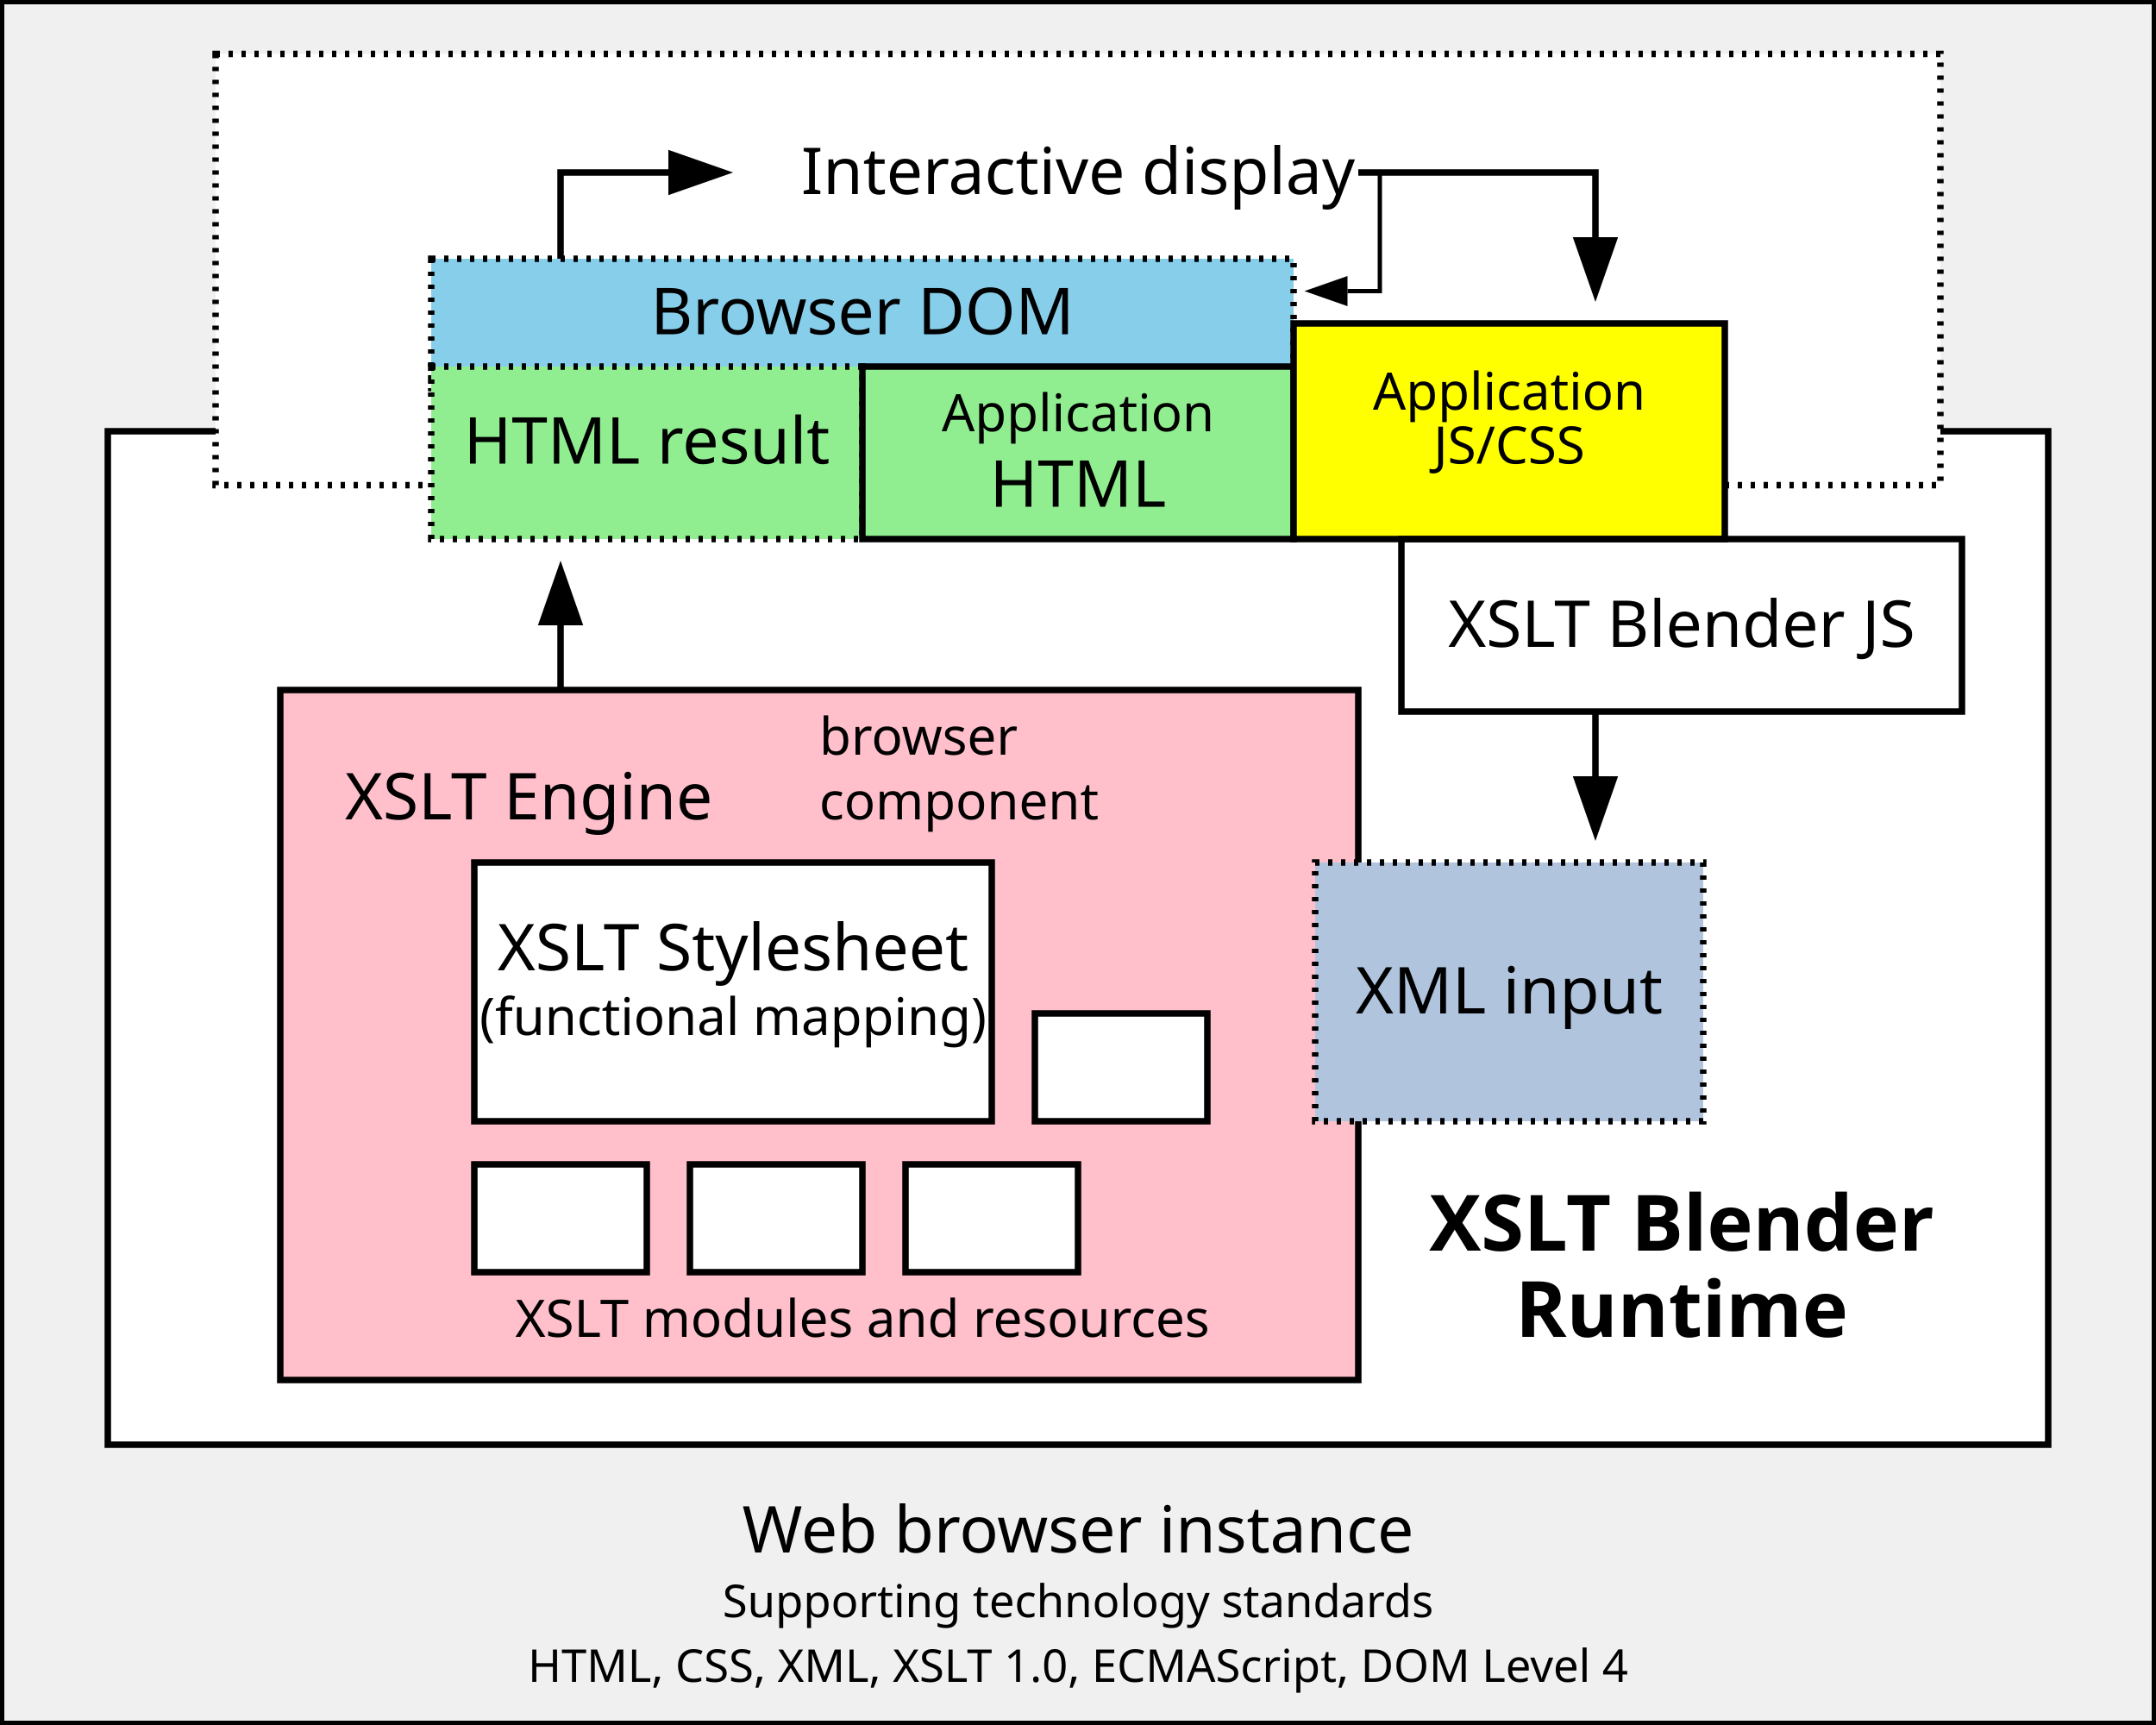
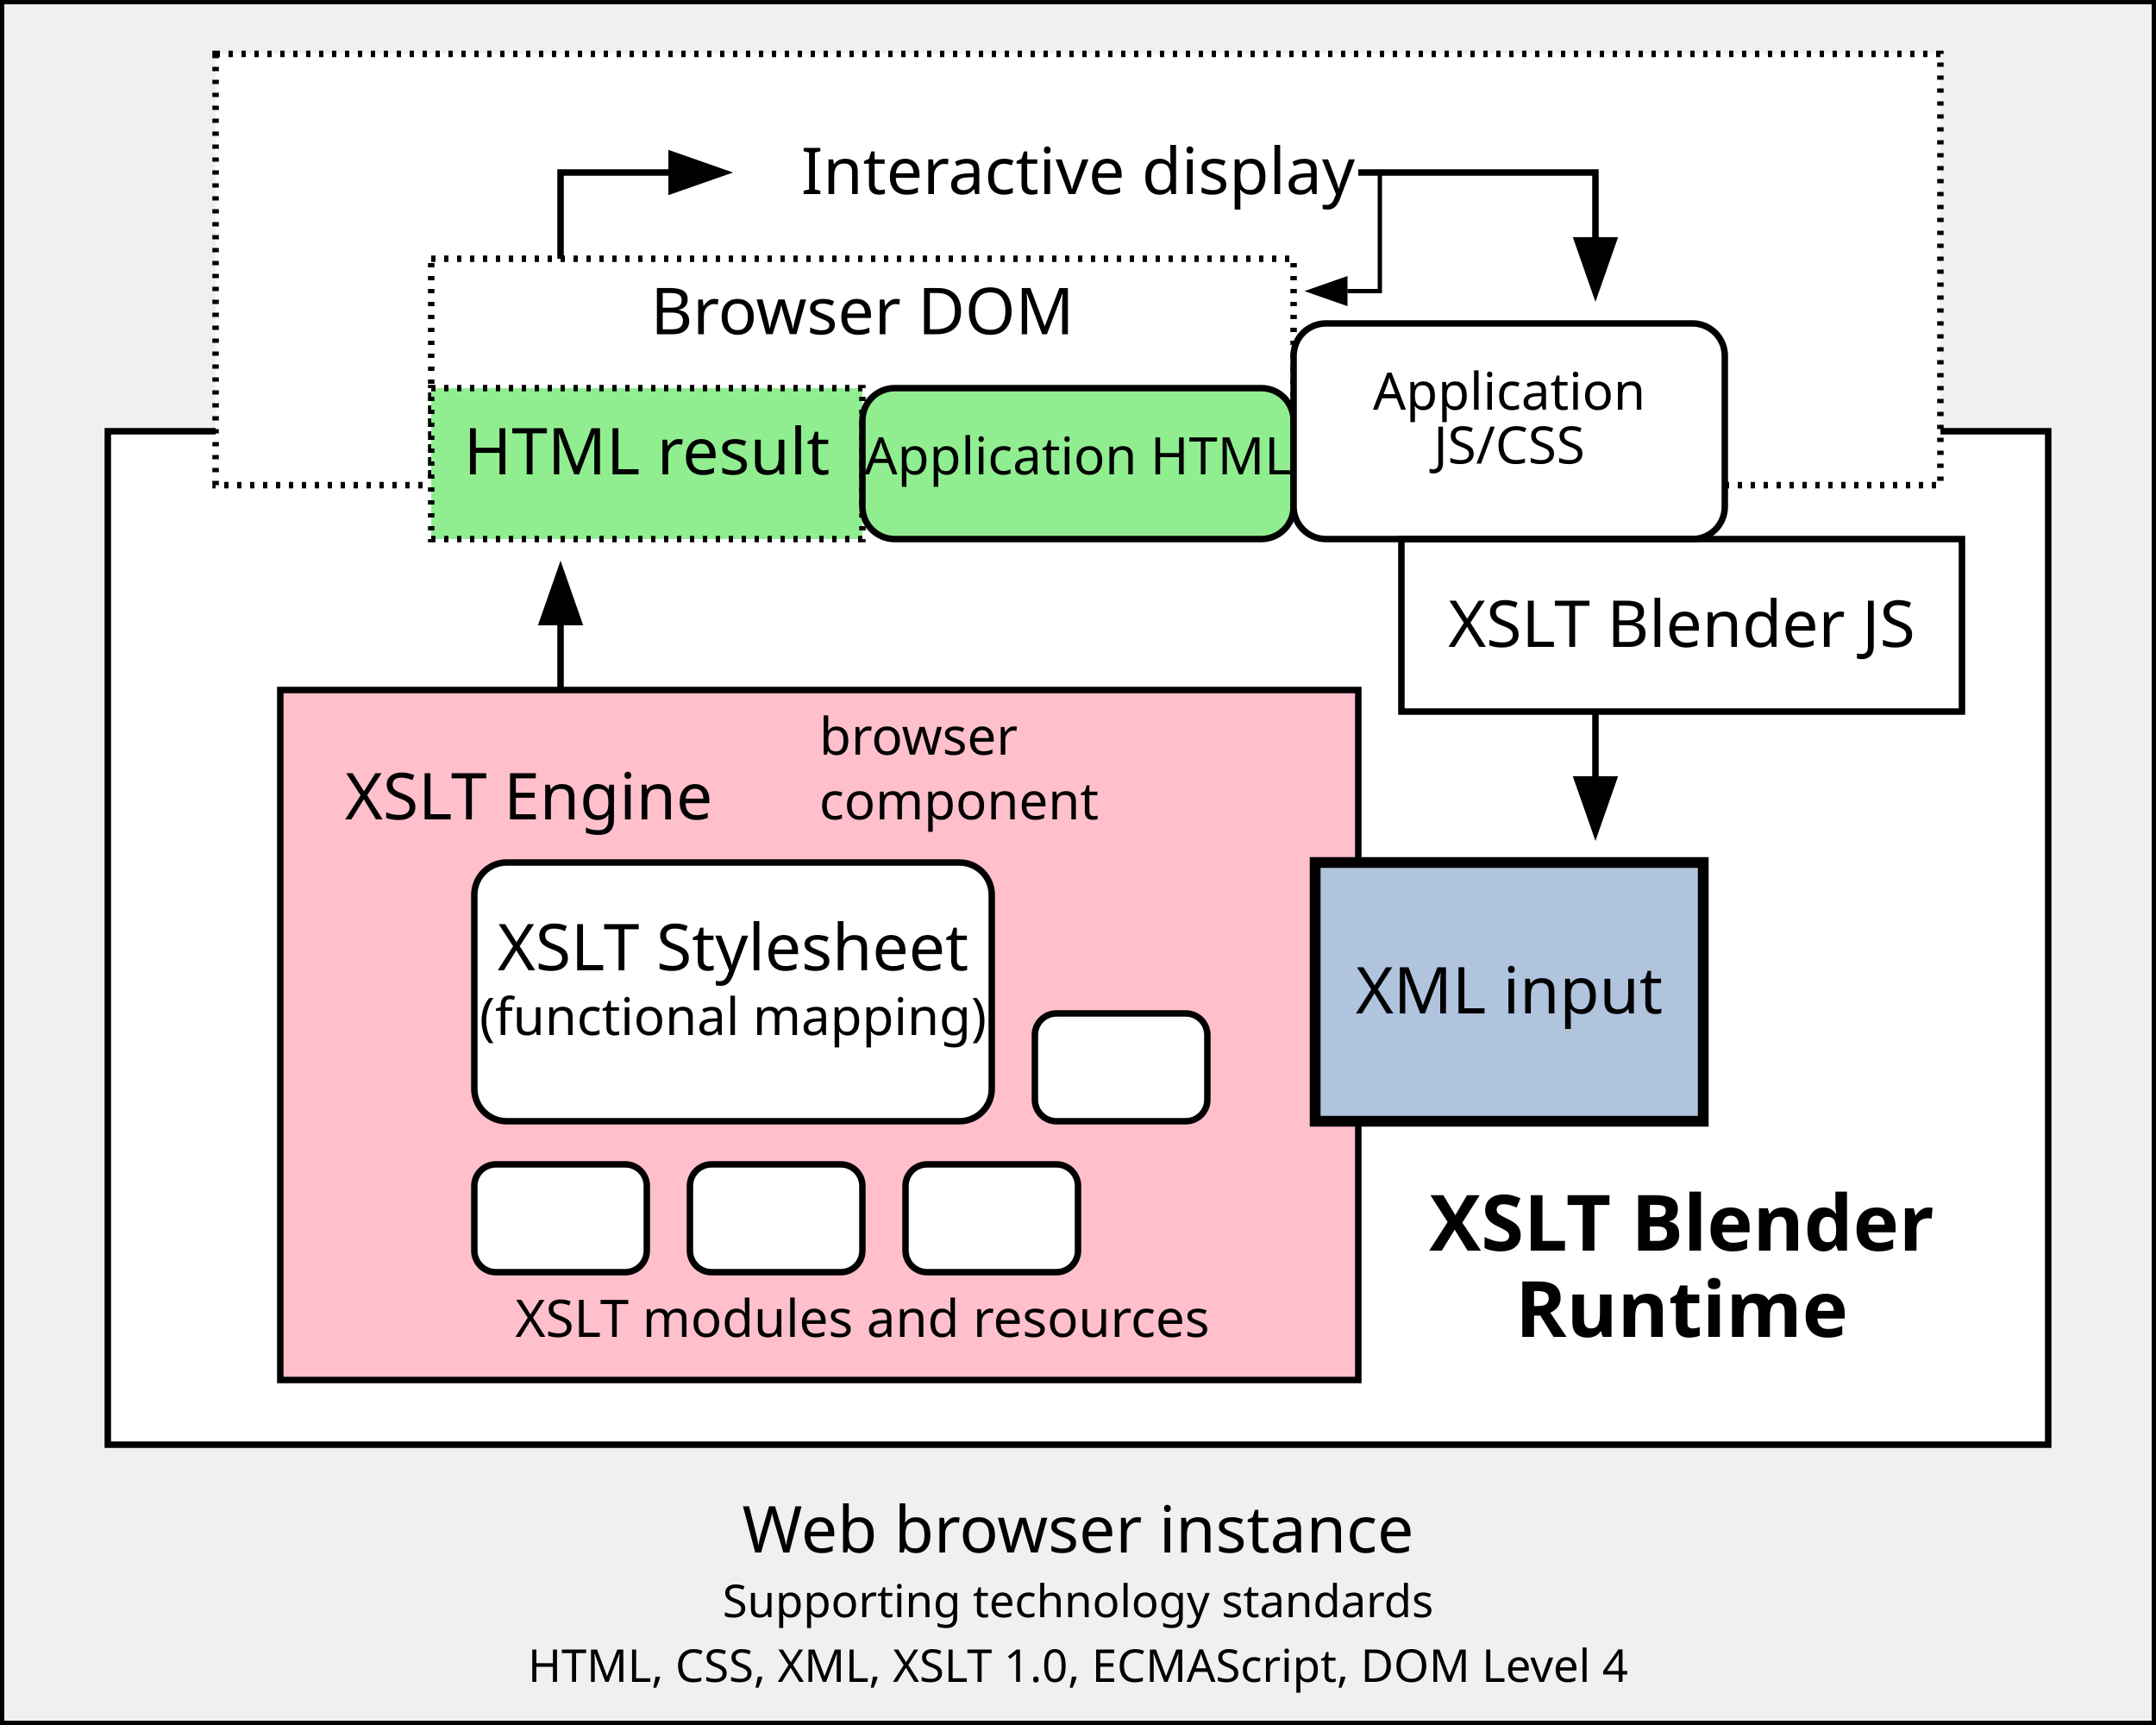
<svg xmlns="http://www.w3.org/2000/svg" viewBox="0 0 1000 800" width="500" height="400">
  <defs>
    <marker id="arrowhead" markerWidth="10" markerHeight="7" refX="0" refY="3.5" orient="auto">
      <polygon points="0 0, 10 3.5, 0 7" />
    </marker>
  </defs>
  <g alignment-baseline="baseline" font-size="30" font-family="sans-serif">
    <rect fill="none" stroke="black" stroke-width="4" x="0" y="0" width="100%" height="100%" />
    <g transform="translate(500 500)" text-anchor="middle">
      <rect fill="white" stroke="black" stroke-width="3" x="-450" width="900" y="-300" height="470" />
      <g transform="translate(280 80)" font-size="120%" font-weight="bold">
        <text y="0">XSLT Blender</text>
        <text y="40">Runtime</text>
      </g>
      <g transform="translate(-100 -20)">
        <g transform="translate(-20 -100)" text-anchor="start">
          <rect fill="pink" stroke="black" stroke-width="3" x="-250" width="500" y="-60" height="320" />
          <text y="0" x="-220">XSLT Engine</text>
          <text y="-30" font-size="80%">browser</text>
          <text y="0" font-size="80%">component</text>
        </g>
        <g transform="translate(-60 -20)">
-           <rect fill="white" stroke="black" stroke-width="3" x="-120" width="240" y="-60" height="120" />
+           <rect fill="white" stroke="black" stroke-width="3" x="-120" width="240" y="-60" height="120" rx="15" ry="15" />
          <text y="-10">XSLT Stylesheet</text>
          <text y="20" font-size="80%">(functional mapping)</text>
        </g>
-         <rect fill="white" stroke="black" stroke-width="3" width="80" height="50" x="-180" y="60" />
-         <rect fill="white" stroke="black" stroke-width="3" width="80" height="50" x="-80" y="60" />
-         <rect fill="white" stroke="black" stroke-width="3" width="80" height="50" x="20" y="60" />
-         <rect fill="white" stroke="black" stroke-width="3" width="80" height="50" x="80" y="-10" />
+         <rect fill="white" stroke="black" stroke-width="3" width="80" height="50" x="-180" y="60" rx="10" ry="10" />
+         <rect fill="white" stroke="black" stroke-width="3" width="80" height="50" x="-80" y="60" rx="10" ry="10" />
+         <rect fill="white" stroke="black" stroke-width="3" width="80" height="50" x="20" y="60" rx="10" ry="10" />
+         <rect fill="white" stroke="black" stroke-width="3" width="80" height="50" x="80" y="-10" rx="10" ry="10" />
        <text y="140" font-size="80%">XSLT modules and resources</text>
      </g>
    </g>
    <g transform="translate(500 40)" text-anchor="middle">
      <rect fill="white" stroke="black" stroke-width="3" x="-400" y="-15" height="200" width="800" stroke-dasharray="2 4" />
      <text y="50">Interactive display</text>
      <path d="M 130 40 h 110 v 30" stroke="black" fill="none" stroke-width="3" marker-end="url(#arrowhead)" />
      <path d="M 140 40 v 55 h -15" stroke="black" fill="none" stroke-width="2" marker-end="url(#arrowhead)" />
      <path d="M 240 290 v 30" stroke="black" fill="none" stroke-width="3" marker-end="url(#arrowhead)" />
      <path d="M -240 280 v -30" stroke="black" fill="none" stroke-width="3" marker-end="url(#arrowhead)" />
      <path d="M -240 80 v -40 h 50" stroke="black" fill="none" stroke-width="3" marker-end="url(#arrowhead)" />
      <g transform="translate(200 420)" text-anchor="middle">
-         <rect fill="lightsteelblue" stroke="black" stroke-width="3" x="-90" width="180" y="-60" height="120" stroke-dasharray="2 4" />
+         <rect fill="lightsteelblue" stroke="black" stroke-width="5" x="-90" width="180" y="-60" height="120" />
        <text y="10">XML input</text>
      </g>
    </g>
    <g transform="translate(500 200)" text-anchor="middle">
      <g transform="translate(-100 -50)">
-         <rect fill="skyblue" stroke="black" stroke-width="3" x="-200" width="400" y="-30" height="60" stroke-dasharray="2 4" />
+         <rect fill="white" stroke="black" stroke-width="3" x="-200" width="400" y="-30" height="100" stroke-dasharray="2 4" />
        <text y="5">Browser DOM</text>
      </g>
      <g transform="translate(-200 0)">
-         <rect fill="lightgreen" stroke="black" stroke-width="3" y="-30" height="80" x="-100" width="200" stroke-dasharray="2 4" />
-         <text y="15" text-anchor="middle">HTML result</text>
+         <rect fill="lightgreen" stroke="black" stroke-width="3" y="-20" height="70" x="-100" width="200" stroke-dasharray="2 4" />
+         <text y="20" text-anchor="middle">HTML result</text>
      </g>
-       <g transform="translate(0 0)">
-         <rect fill="lightgreen" stroke="black" stroke-width="3" x="-100" width="200" y="-30" height="80" />
-         <text y="0" font-size="80%">Application</text>
-         <text y="35">HTML</text>
+       <g transform="translate(0 0)" font-size="80%">
+         <rect fill="lightgreen" stroke="black" stroke-width="3" x="-100" width="200" y="-20" height="70" rx="15" ry="15" />
+         <text y="20">Application HTML</text>
      </g>
      <g transform="translate(200 0)" font-size="80%">
-         <rect fill="yellow" stroke="black" stroke-width="3" y="-50" height="100" x="-100" width="200" />
+         <rect fill="white" stroke="black" stroke-width="3" y="-50" height="100" x="-100" width="200" rx="15" ry="15" />
        <text y="-10">Application</text>
        <text y="15">JS/CSS</text>
      </g>
      <g transform="translate(280 90)" text-anchor="middle">
        <rect fill="none" stroke="black" stroke-width="3" x="-130" width="260" y="-40" height="80" />
        <text y="10">XSLT Blender JS</text>
      </g>
    </g>
    <g transform="translate(500 720)" text-anchor="middle">
      <text y="0">Web browser instance</text>
      <text y="30" font-size="70%">Supporting technology standards</text>
      <text y="60" font-size="70%">HTML, CSS, XML, XSLT 1.0, ECMAScript, DOM Level 4</text>
    </g>
  </g>
</svg>
